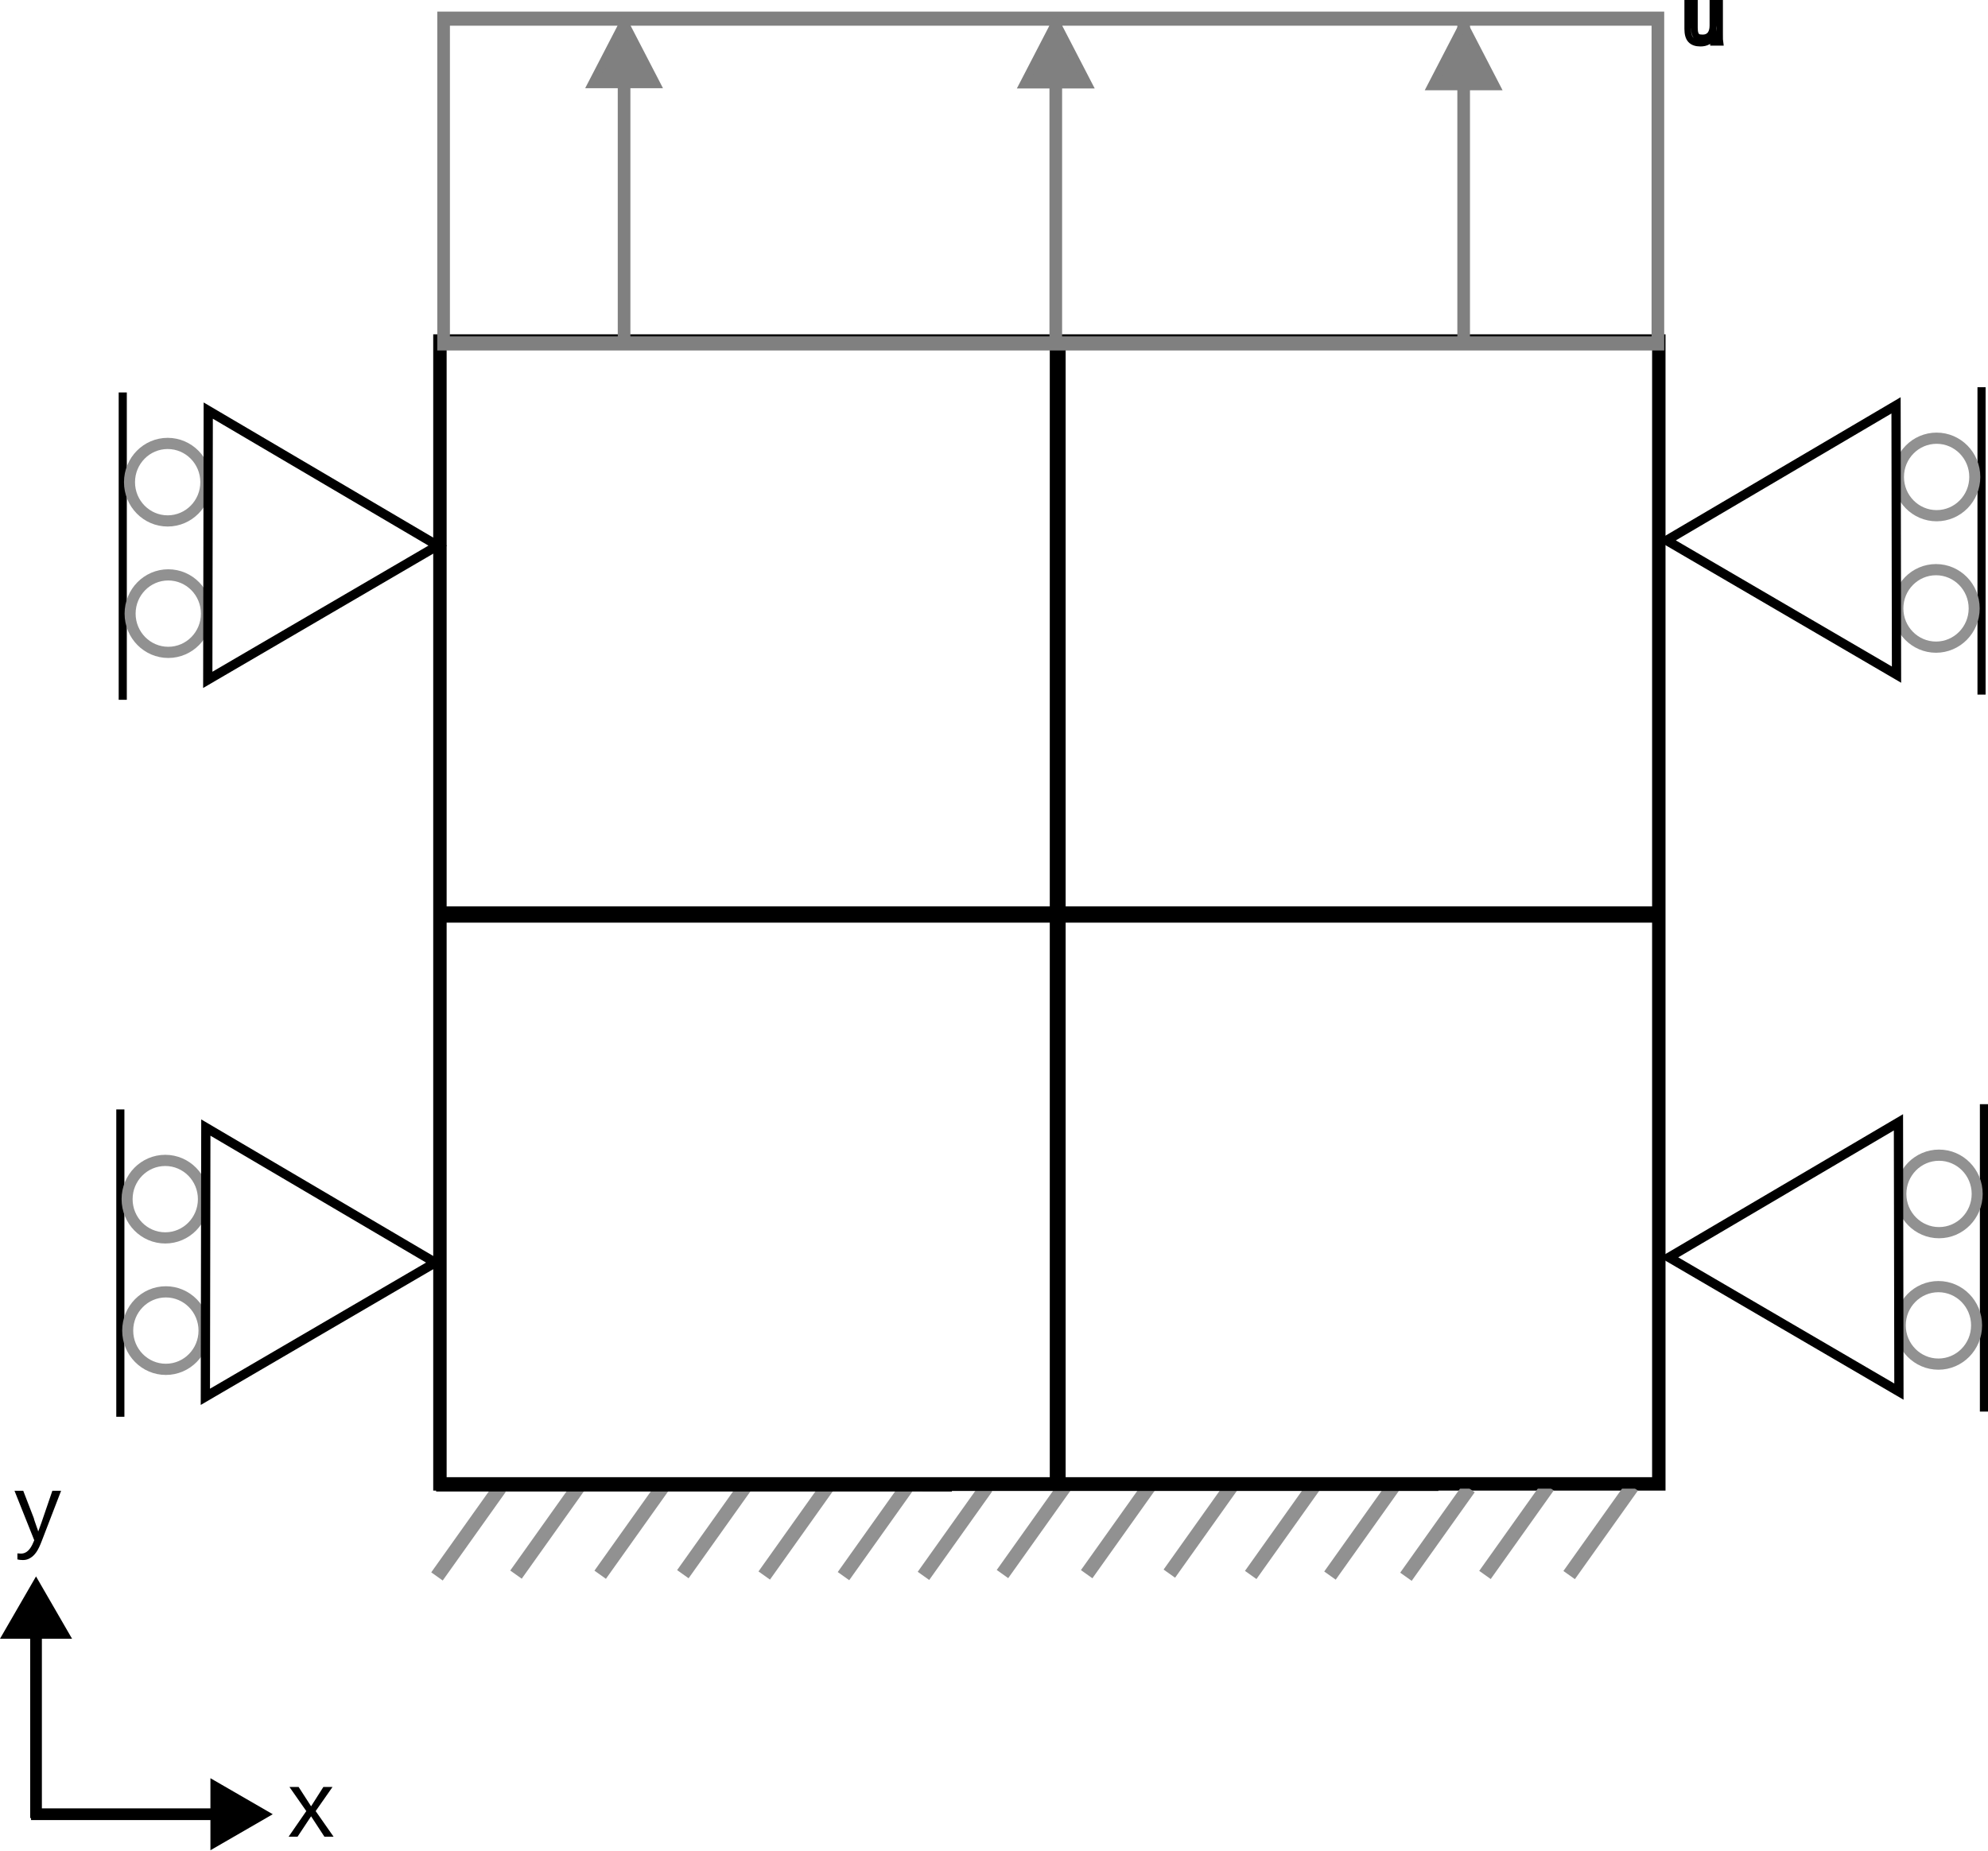
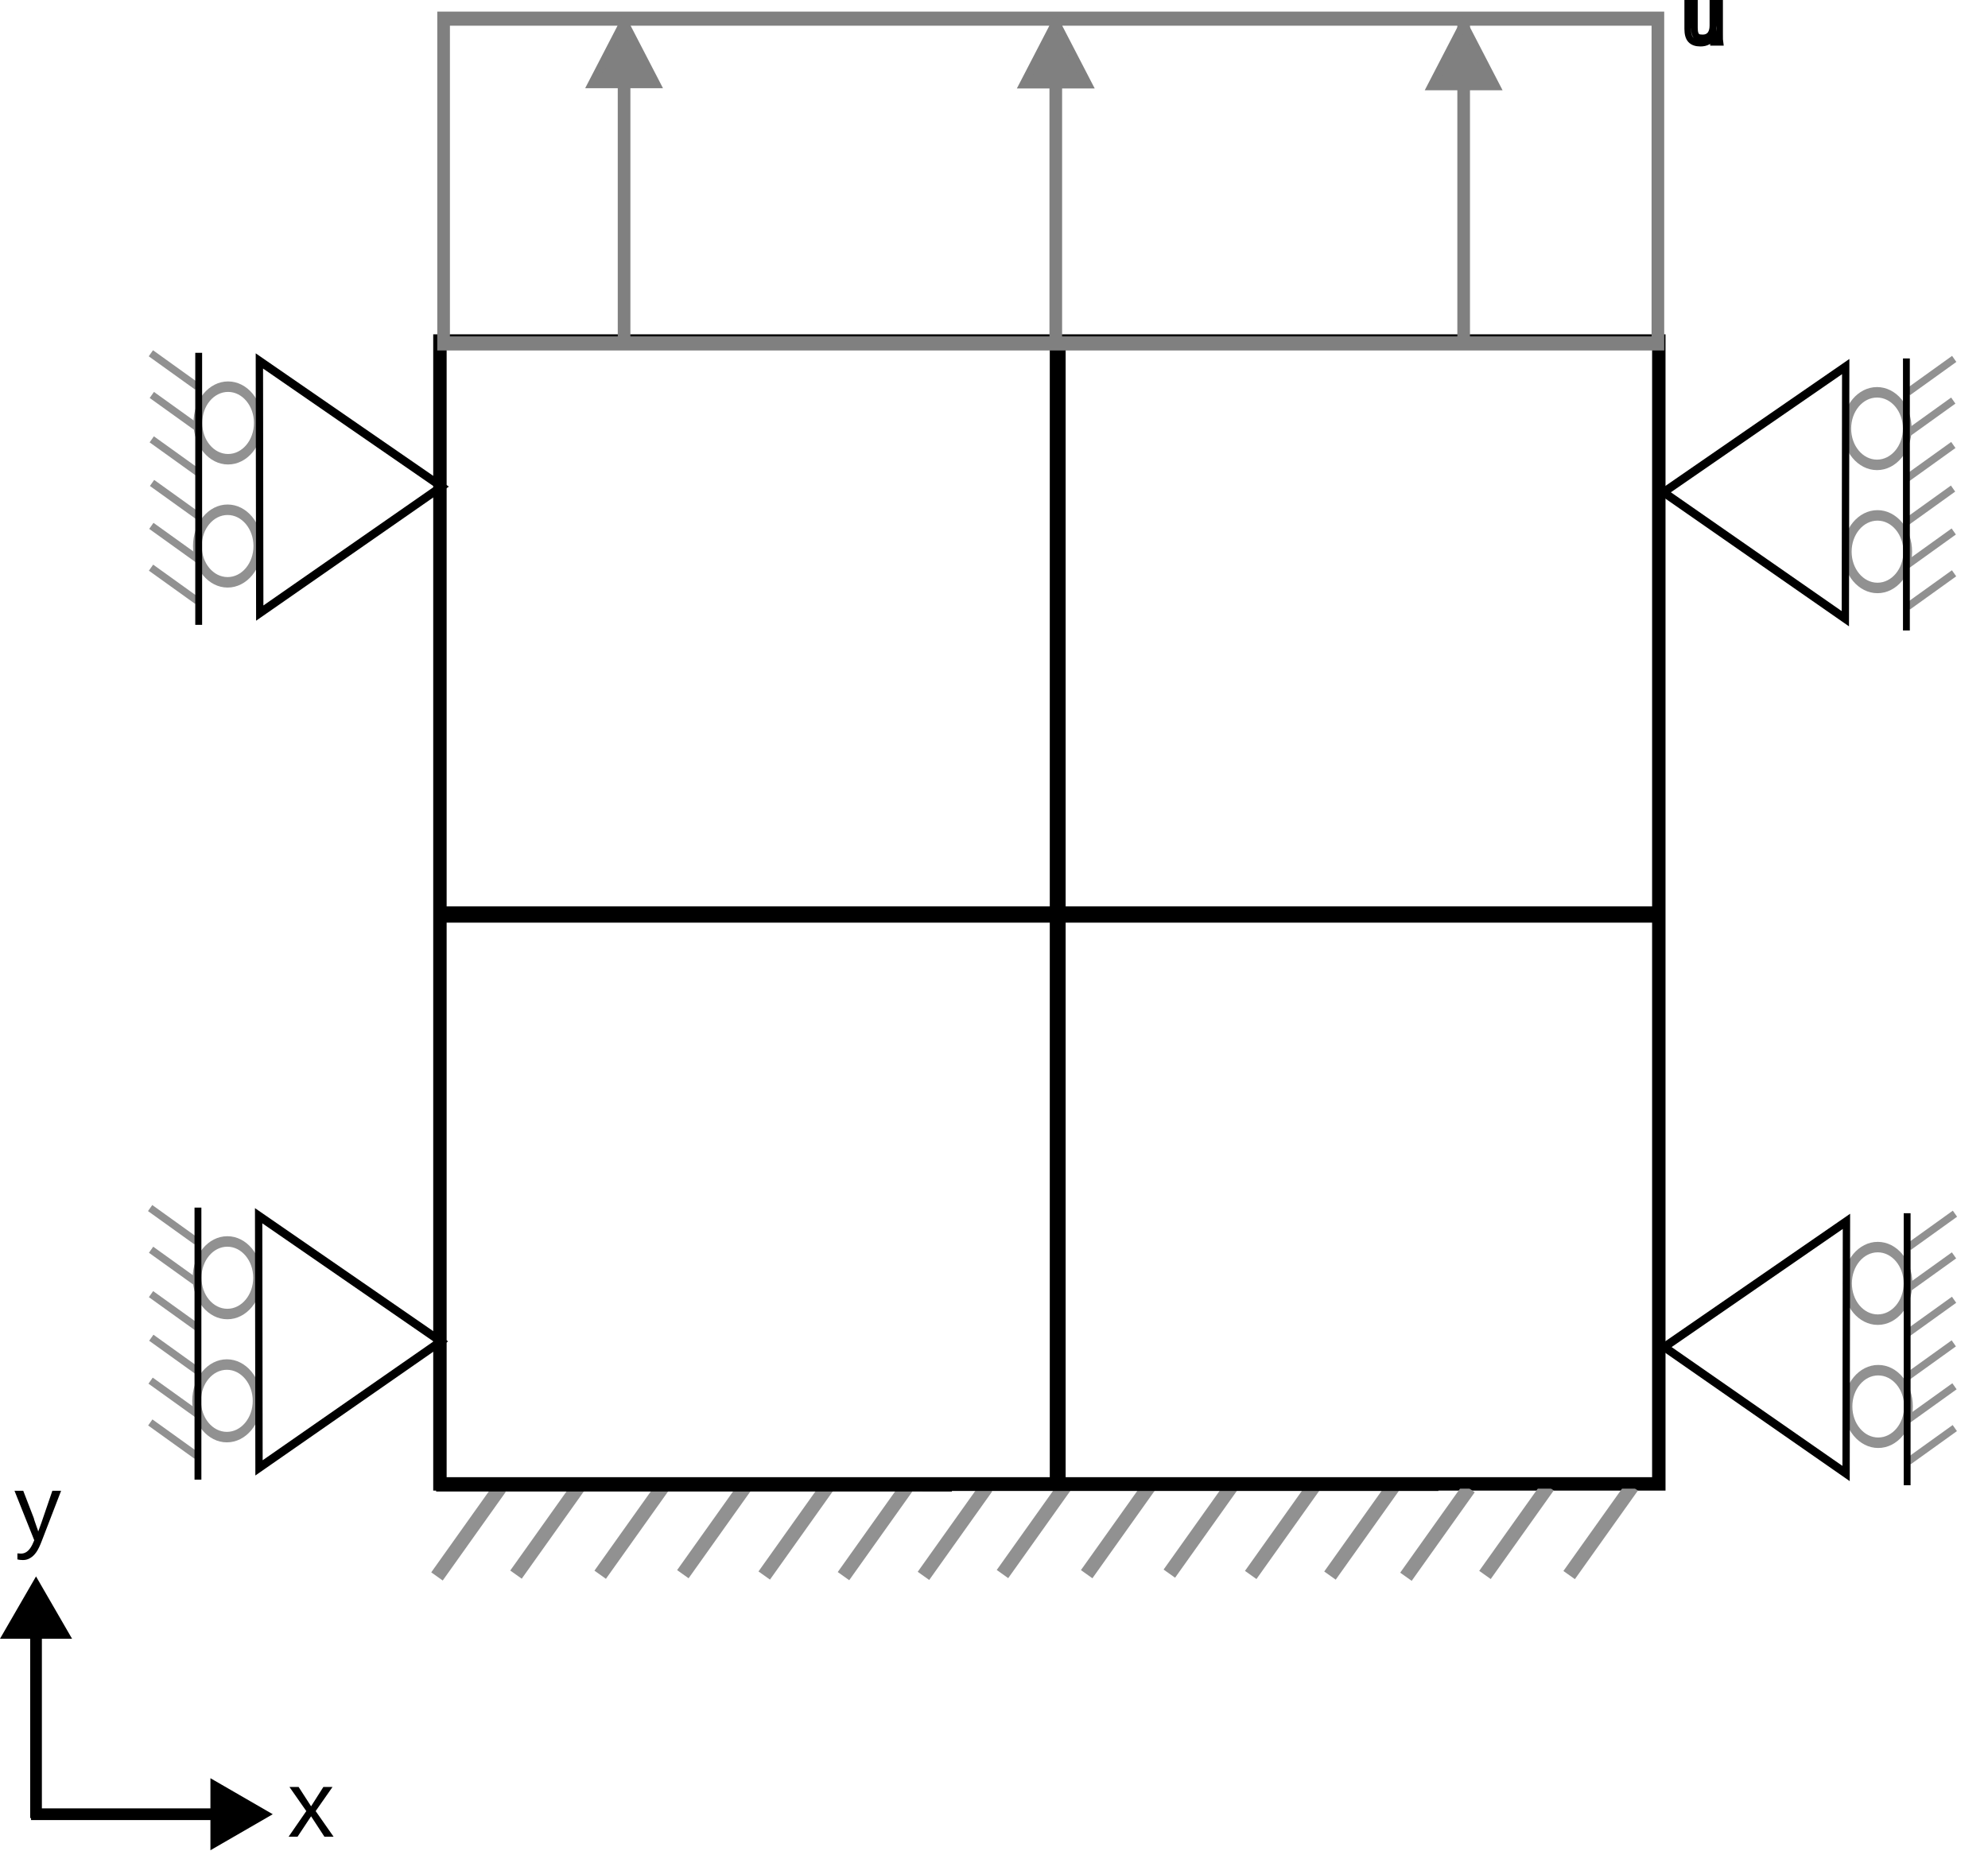
<svg xmlns="http://www.w3.org/2000/svg" width="149.264mm" height="138.938mm" viewBox="0 0 149.264 138.938" version="1.1" id="svg1">
  <defs id="defs1">
    <marker style="overflow:visible" id="Triangle" refX="3" refY="0" orient="auto-start-reverse" markerWidth="1" markerHeight="1" viewBox="0 0 1 1" preserveAspectRatio="xMidYMid" markerUnits="strokeWidth">
      <path transform="scale(0.5)" style="fill:context-stroke;fill-rule:evenodd;stroke:context-stroke;stroke-width:1pt" d="M 5.77,0 -2.88,5 V -5 Z" id="path135" />
    </marker>
    <marker style="overflow:visible" id="Triangle-1" refX="3" refY="0" orient="auto-start-reverse" markerWidth="1" markerHeight="1" viewBox="0 0 1 1" preserveAspectRatio="xMidYMid" markerUnits="strokeWidth">
      <path transform="scale(0.5)" style="fill:context-stroke;fill-rule:evenodd;stroke:context-stroke;stroke-width:1pt" d="M 5.77,0 -2.88,5 V -5 Z" id="path135-7" />
    </marker>
    <marker style="overflow:visible" id="Triangle-1-0" refX="3" refY="0" orient="auto-start-reverse" markerWidth="1" markerHeight="1" viewBox="0 0 1 1" preserveAspectRatio="xMidYMid" markerUnits="strokeWidth">
      <path transform="scale(0.5)" style="fill:context-stroke;fill-rule:evenodd;stroke:context-stroke;stroke-width:1pt" d="M 5.77,0 -2.88,5 V -5 Z" id="path135-7-8" />
    </marker>
    <marker style="overflow:visible" id="Triangle-0" refX="2" refY="0" orient="auto-start-reverse" markerWidth="1" markerHeight="1" viewBox="0 0 1 1" preserveAspectRatio="xMidYMid" markerUnits="strokeWidth">
      <path transform="scale(0.5)" style="fill:context-stroke;fill-rule:evenodd;stroke:context-stroke;stroke-width:1pt" d="M 5.77,0 -2.88,5 V -5 Z" id="path135-2" />
    </marker>
    <marker style="overflow:visible" id="Triangle-0-0" refX="2" refY="0" orient="auto-start-reverse" markerWidth="1" markerHeight="1" viewBox="0 0 1 1" preserveAspectRatio="xMidYMid" markerUnits="strokeWidth">
      <path transform="scale(0.5)" style="fill:context-stroke;fill-rule:evenodd;stroke:context-stroke;stroke-width:1pt" d="M 5.77,0 -2.88,5 V -5 Z" id="path135-2-8" />
    </marker>
  </defs>
  <g id="layer1" transform="translate(-4.233334,-14.18724)">
    <rect style="fill:none;fill-rule:evenodd;stroke:#000000;stroke-width:1.007;stroke-dasharray:none;paint-order:fill markers stroke" id="rect1" width="91.517" height="85.819" x="37.264" y="39.796" />
    <g id="g6" transform="translate(18.59857,73.41366)">
      <path style="fill:none;stroke:#919191;stroke-width:1.058;stroke-opacity:1" d="m 23.176,52.499 -4.732,6.651" id="path2-07" />
      <path style="fill:none;stroke:#919191;stroke-width:1.058;stroke-opacity:1" d="m 29.109,52.363 -4.732,6.651" id="path2-3-4" />
      <path style="fill:none;stroke:#919191;stroke-width:1.058;stroke-opacity:1" d="m 35.43,52.372 -4.732,6.651" id="path2-8-6" />
      <path style="fill:none;stroke:#919191;stroke-width:1.058;stroke-opacity:1" d="M 41.637,52.331 36.905,58.982" id="path2-0-8" />
      <path style="fill:none;stroke:#919191;stroke-width:1.058;stroke-opacity:1" d="m 47.747,52.431 -4.732,6.651" id="path2-5-3" />
      <path style="fill:none;stroke:#919191;stroke-width:1.058;stroke-opacity:1" d="m 53.698,52.477 -4.732,6.651" id="path2-9-8" />
      <path style="fill:#000000;stroke:#000000;stroke-width:0.984;stroke-dasharray:none" d="m 18.379,52.281 h 38.727" id="path6" />
    </g>
    <g id="g6-7" transform="translate(55.12493,73.37214)">
      <path style="fill:none;stroke:#919191;stroke-width:1.058;stroke-opacity:1" d="m 23.176,52.499 -4.732,6.651" id="path2-07-3" />
      <path style="fill:none;stroke:#919191;stroke-width:1.058;stroke-opacity:1" d="m 29.109,52.363 -4.732,6.651" id="path2-3-4-8" />
      <path style="fill:none;stroke:#919191;stroke-width:1.058;stroke-opacity:1" d="m 35.43,52.372 -4.732,6.651" id="path2-8-6-1" />
      <path style="fill:none;stroke:#919191;stroke-width:1.058;stroke-opacity:1" d="M 41.637,52.331 36.905,58.982" id="path2-0-8-9" />
      <path style="fill:none;stroke:#919191;stroke-width:1.058;stroke-opacity:1" d="m 47.747,52.431 -4.732,6.651" id="path2-5-3-5" />
      <path style="fill:none;stroke:#919191;stroke-width:1.058;stroke-opacity:1" d="m 53.698,52.477 -4.732,6.651" id="path2-9-8-5" />
      <path style="fill:#000000;stroke:#000000;stroke-width:0.984;stroke-dasharray:none" d="m 18.379,52.281 h 38.727" id="path6-9" />
    </g>
    <path style="fill:none;stroke:#919191;stroke-width:1.058;stroke-opacity:1" d="m 114.527,125.937 -4.732,6.651" id="path2-07-3-0" />
    <path style="fill:none;stroke:#919191;stroke-width:1.058;stroke-opacity:1" d="m 120.461,125.802 -4.732,6.651" id="path2-3-4-8-7" />
    <path style="fill:none;stroke:#919191;stroke-width:1.058;stroke-opacity:1" d="m 126.781,125.811 -4.732,6.651" id="path2-8-6-1-5" />
    <path style="fill:#000000;stroke:#000000;stroke-width:0.689;stroke-dasharray:none" d="M 109.369,125.629 H 128.38" id="path6-9-0" />
-     <g id="g1" transform="matrix(0,-0.665986,0.6558443,0,39.47946,117.2621)">
-       <path style="fill:#000000;stroke:#000000;stroke-width:0.93;stroke-dasharray:none" d="M 76.453,173.109 H 111.111" id="path6-8" />
-       <g id="g4" transform="translate(2.838468,50.37886)">
-         <ellipse style="fill:none;stroke:#919191;stroke-width:1.262;stroke-opacity:1" id="path3" cx="83.333" cy="117.519" rx="4.369" ry="4.369" />
-         <ellipse style="fill:none;stroke:#919191;stroke-width:1.262;stroke-opacity:1" id="path3-4" cx="98.154" cy="117.588" rx="4.369" ry="4.369" />
-         <path style="fill:none;stroke:#000000;stroke-width:1.058;stroke-opacity:1" id="path1-4" d="m 71.368,57.938 -15.181,0.068 -15.181,0.068 7.532,-13.181 7.532,-13.181 7.649,13.113 z" transform="rotate(0.155888,-20128.008,12897.694)" />
-       </g>
-     </g>
-     <g id="g2" transform="matrix(0,-0.665986,0.6558443,0,39.66004,171.1005)">
-       <path style="fill:#000000;stroke:#000000;stroke-width:0.93;stroke-dasharray:none" d="M 76.453,173.109 H 111.111" id="path6-8-5" />
-       <g id="g4-7" transform="translate(2.838468,50.37886)">
-         <ellipse style="fill:none;stroke:#919191;stroke-width:1.262;stroke-opacity:1" id="path3-41" cx="83.333" cy="117.519" rx="4.369" ry="4.369" />
-         <ellipse style="fill:none;stroke:#919191;stroke-width:1.262;stroke-opacity:1" id="path3-4-6" cx="98.154" cy="117.588" rx="4.369" ry="4.369" />
-         <path style="fill:none;stroke:#000000;stroke-width:1.058;stroke-opacity:1" id="path1-4-9" d="m 71.368,57.938 -15.181,0.068 -15.181,0.068 7.532,-13.181 7.532,-13.181 7.649,13.113 z" transform="rotate(0.155888,-20128.008,12897.694)" />
-       </g>
-     </g>
-     <g id="g2-6" transform="matrix(0,-0.665986,-0.6558443,0,126.9822,117.6545)">
-       <path style="fill:#000000;stroke:#000000;stroke-width:0.93;stroke-dasharray:none" d="M 76.453,173.109 H 111.111" id="path6-8-2" />
-       <g id="g4-0" transform="translate(2.838468,50.37886)">
-         <ellipse style="fill:none;stroke:#919191;stroke-width:1.262;stroke-opacity:1" id="path3-0" cx="83.333" cy="117.519" rx="4.369" ry="4.369" />
-         <ellipse style="fill:none;stroke:#919191;stroke-width:1.262;stroke-opacity:1" id="path3-4-3" cx="98.154" cy="117.588" rx="4.369" ry="4.369" />
-         <path style="fill:none;stroke:#000000;stroke-width:1.058;stroke-opacity:1" id="path1-4-0" d="m 71.368,57.938 -15.181,0.068 -15.181,0.068 7.532,-13.181 7.532,-13.181 7.649,13.113 z" transform="rotate(0.155888,-20128.008,12897.694)" />
-       </g>
-     </g>
-     <g id="g3" transform="matrix(0,-0.665986,-0.6558443,0,126.8016,171.493)">
-       <path style="fill:#000000;stroke:#000000;stroke-width:0.93;stroke-dasharray:none" d="M 76.453,173.109 H 111.111" id="path6-8-5-6" />
-       <g id="g4-7-2" transform="translate(2.838468,50.37886)">
-         <ellipse style="fill:none;stroke:#919191;stroke-width:1.262;stroke-opacity:1" id="path3-41-6" cx="83.333" cy="117.519" rx="4.369" ry="4.369" />
-         <ellipse style="fill:none;stroke:#919191;stroke-width:1.262;stroke-opacity:1" id="path3-4-6-8" cx="98.154" cy="117.588" rx="4.369" ry="4.369" />
-         <path style="fill:none;stroke:#000000;stroke-width:1.058;stroke-opacity:1" id="path1-4-9-3" d="m 71.368,57.938 -15.181,0.068 -15.181,0.068 7.532,-13.181 7.532,-13.181 7.649,13.113 z" transform="rotate(0.155888,-20128.008,12897.694)" />
-       </g>
-     </g>
    <path style="fill:#000000;stroke:#000000;stroke-width:1.191;stroke-dasharray:none" d="M 83.649,126.129 V 39.56" id="path6-8-5-6-4" />
    <path style="fill:#000000;stroke:#000000;stroke-width:1.223;stroke-dasharray:none" d="M 128.905,82.858 H 37.633" id="path6-8-5-6-4-2" />
    <g id="g5" style="stroke:#808080;stroke-opacity:1" transform="matrix(0,1.001897,-0.8973635,0,205.2856,7.613282)">
      <rect style="fill:none;stroke:#808080;stroke-width:1.058;stroke-dasharray:none;stroke-opacity:1" id="rect4" width="24.342" height="101.6" x="7.959" y="85.332" />
      <path style="fill:none;stroke:#808080;stroke-width:1.058;stroke-dasharray:none;stroke-opacity:1;marker-start:url(#Triangle)" d="M 8.124,171.831 H 32.446" id="path4" />
      <path style="fill:none;stroke:#808080;stroke-width:1.058;stroke-dasharray:none;stroke-opacity:1;marker-start:url(#Triangle-1)" d="M 8.14,135.71 H 32.462" id="path4-8" />
      <path style="fill:#808080;fill-opacity:1;stroke:#808080;stroke-width:1.058;stroke-dasharray:none;stroke-opacity:1;marker-start:url(#Triangle-1-0)" d="M 8.277,101.583 H 32.598" id="path4-8-0" />
    </g>
    <text xml:space="preserve" style="font-size:5.644px;font-family:Arial;-inkscape-font-specification:'Arial, Normal';fill:none;fill-rule:evenodd;stroke:#000000;stroke-width:0.5;stroke-dasharray:none;paint-order:fill markers stroke" x="130.593" y="17.364" id="text1">
      <tspan id="tspan1" style="stroke-width:0.5;stroke-dasharray:none" x="130.593" y="17.364">u</tspan>
    </text>
    <g id="g7" transform="translate(-11.38981,-75.29139)">
      <path style="fill:none;stroke:#000000;stroke-width:0.879;stroke-dasharray:none;stroke-opacity:1;marker-start:url(#Triangle-0)" d="M 34.739,225.712 H 17.954" id="path4-89" />
      <path style="fill:none;stroke:#000000;stroke-width:0.879;stroke-dasharray:none;stroke-opacity:1;marker-start:url(#Triangle-0-0)" d="m 18.328,209.218 v 16.785" id="path4-89-7" />
      <text xml:space="preserve" style="font-style:normal;font-variant:normal;font-weight:normal;font-stretch:normal;font-size:7.056px;font-family:Arial;-inkscape-font-specification:'Arial, Normal';font-variant-ligatures:normal;font-variant-caps:normal;font-variant-numeric:normal;font-variant-east-asian:normal;fill:#000000;stroke:#000000;stroke-width:0;stroke-dasharray:none;stroke-opacity:1" x="16.695" y="205.156" id="text5-4">
        <tspan id="tspan6" x="16.695" y="205.156">y</tspan>
      </text>
      <text xml:space="preserve" style="font-style:normal;font-variant:normal;font-weight:normal;font-stretch:normal;font-size:7.056px;font-family:Arial;-inkscape-font-specification:'Arial, Normal';font-variant-ligatures:normal;font-variant-caps:normal;font-variant-numeric:normal;font-variant-east-asian:normal;fill:#000000;stroke:#000000;stroke-width:0;stroke-dasharray:none;stroke-opacity:1" x="37.213" y="227.398" id="text5-4-2">
        <tspan id="tspan7" x="37.213" y="227.398">x</tspan>
      </text>
    </g>
+     <g id="g2" transform="matrix(0,0.6236108,-0.5196017,0,61.13908,8.271534)">
+       <g id="g4" transform="translate(-22.91699,-40.95898)">
+         <ellipse style="fill:none;stroke:#919191;stroke-width:1.262;stroke-opacity:1" id="path3" cx="83.333" cy="117.519" rx="4.369" ry="4.369" />
+         <ellipse style="fill:none;stroke:#919191;stroke-width:1.262;stroke-opacity:1" id="path3-4" cx="98.154" cy="117.588" rx="4.369" ry="4.369" />
+         <path style="fill:none;stroke:#000000;stroke-width:1.058;stroke-opacity:1" id="path1-4" d="m 71.368,57.938 -15.181,0.068 -15.181,0.068 7.532,-13.181 7.532,-13.181 7.649,13.113 z" transform="rotate(0.155888,-20128.008,12897.694)" />
+       </g>
+       <g id="g6-3" transform="matrix(0.8457748,0,0,1.005888,36.42553,28.21828)">
+         <path style="fill:none;stroke:#919191;stroke-width:1.058;stroke-opacity:1" d="m 23.176,52.499 -4.732,6.651" id="path2-07-1" />
+         <path style="fill:none;stroke:#919191;stroke-width:1.058;stroke-opacity:1" d="m 29.109,52.363 -4.732,6.651" id="path2-3-4-4" />
+         <path style="fill:none;stroke:#919191;stroke-width:1.058;stroke-opacity:1" d="m 35.43,52.372 -4.732,6.651" id="path2-8-6-2" />
+         <path style="fill:none;stroke:#919191;stroke-width:1.058;stroke-opacity:1" d="M 41.637,52.331 36.905,58.982" id="path2-0-8-3" />
+         <path style="fill:none;stroke:#919191;stroke-width:1.058;stroke-opacity:1" d="m 47.747,52.431 -4.732,6.651" id="path2-5-3-2" />
+         <path style="fill:none;stroke:#919191;stroke-width:1.058;stroke-opacity:1" d="m 53.698,52.477 -4.732,6.651" id="path2-9-8-1" />
+         <path style="fill:#000000;stroke:#000000;stroke-width:0.984;stroke-dasharray:none" d="m 18.379,52.281 h 38.727" id="path6-5" />
+       </g>
+     </g>
+     <g id="g2-2" transform="matrix(0,0.6236108,-0.5196017,0,61.08347,72.45914)">
+       <g id="g4-9" transform="translate(-22.91699,-40.95898)">
+         <ellipse style="fill:none;stroke:#919191;stroke-width:1.262;stroke-opacity:1" id="path3-5" cx="83.333" cy="117.519" rx="4.369" ry="4.369" />
+         <ellipse style="fill:none;stroke:#919191;stroke-width:1.262;stroke-opacity:1" id="path3-4-1" cx="98.154" cy="117.588" rx="4.369" ry="4.369" />
+         <path style="fill:none;stroke:#000000;stroke-width:1.058;stroke-opacity:1" id="path1-4-9" d="m 71.368,57.938 -15.181,0.068 -15.181,0.068 7.532,-13.181 7.532,-13.181 7.649,13.113 z" transform="rotate(0.155888,-20128.008,12897.694)" />
+       </g>
+       <g id="g6-3-2" transform="matrix(0.8457748,0,0,1.005888,36.42553,28.21828)">
+         <path style="fill:none;stroke:#919191;stroke-width:1.058;stroke-opacity:1" d="m 23.176,52.499 -4.732,6.651" id="path2-07-1-3" />
+         <path style="fill:none;stroke:#919191;stroke-width:1.058;stroke-opacity:1" d="m 29.109,52.363 -4.732,6.651" id="path2-3-4-4-6" />
+         <path style="fill:none;stroke:#919191;stroke-width:1.058;stroke-opacity:1" d="m 35.43,52.372 -4.732,6.651" id="path2-8-6-2-1" />
+         <path style="fill:none;stroke:#919191;stroke-width:1.058;stroke-opacity:1" d="M 41.637,52.331 36.905,58.982" id="path2-0-8-3-4" />
+         <path style="fill:none;stroke:#919191;stroke-width:1.058;stroke-opacity:1" d="m 47.747,52.431 -4.732,6.651" id="path2-5-3-2-6" />
+         <path style="fill:none;stroke:#919191;stroke-width:1.058;stroke-opacity:1" d="m 53.698,52.477 -4.732,6.651" id="path2-9-8-1-2" />
+         <path style="fill:#000000;stroke:#000000;stroke-width:0.984;stroke-dasharray:none" d="m 18.379,52.281 h 38.727" id="path6-5-2" />
+       </g>
+     </g>
+     <g id="g2-29" transform="matrix(0,0.6236108,0.5196017,0,105.3832,8.69454)">
+       <g id="g4-99" transform="translate(-22.91699,-40.95898)">
+         <ellipse style="fill:none;stroke:#919191;stroke-width:1.262;stroke-opacity:1" id="path3-42" cx="83.333" cy="117.519" rx="4.369" ry="4.369" />
+         <ellipse style="fill:none;stroke:#919191;stroke-width:1.262;stroke-opacity:1" id="path3-4-0" cx="98.154" cy="117.588" rx="4.369" ry="4.369" />
+         <path style="fill:none;stroke:#000000;stroke-width:1.058;stroke-opacity:1" id="path1-4-6" d="m 71.368,57.938 -15.181,0.068 -15.181,0.068 7.532,-13.181 7.532,-13.181 7.649,13.113 z" transform="rotate(0.155888,-20128.008,12897.694)" />
+       </g>
+       <g id="g6-3-5" transform="matrix(0.8457748,0,0,1.005888,36.42553,28.21828)">
+         <path style="fill:none;stroke:#919191;stroke-width:1.058;stroke-opacity:1" d="m 23.176,52.499 -4.732,6.651" id="path2-07-1-37" />
+         <path style="fill:none;stroke:#919191;stroke-width:1.058;stroke-opacity:1" d="m 29.109,52.363 -4.732,6.651" id="path2-3-4-4-3" />
+         <path style="fill:none;stroke:#919191;stroke-width:1.058;stroke-opacity:1" d="m 35.43,52.372 -4.732,6.651" id="path2-8-6-2-9" />
+         <path style="fill:none;stroke:#919191;stroke-width:1.058;stroke-opacity:1" d="M 41.637,52.331 36.905,58.982" id="path2-0-8-3-1" />
+         <path style="fill:none;stroke:#919191;stroke-width:1.058;stroke-opacity:1" d="m 47.747,52.431 -4.732,6.651" id="path2-5-3-2-3" />
+         <path style="fill:none;stroke:#919191;stroke-width:1.058;stroke-opacity:1" d="m 53.698,52.477 -4.732,6.651" id="path2-9-8-1-1" />
+         <path style="fill:#000000;stroke:#000000;stroke-width:0.984;stroke-dasharray:none" d="m 18.379,52.281 h 38.727" id="path6-5-8" />
+       </g>
+     </g>
+     <g id="g2-2-7" transform="matrix(0,0.6236108,0.5196017,0,105.4388,72.88215)">
+       <g id="g4-9-5" transform="translate(-22.91699,-40.95898)">
+         <ellipse style="fill:none;stroke:#919191;stroke-width:1.262;stroke-opacity:1" id="path3-5-8" cx="83.333" cy="117.519" rx="4.369" ry="4.369" />
+         <ellipse style="fill:none;stroke:#919191;stroke-width:1.262;stroke-opacity:1" id="path3-4-1-3" cx="98.154" cy="117.588" rx="4.369" ry="4.369" />
+         <path style="fill:none;stroke:#000000;stroke-width:1.058;stroke-opacity:1" id="path1-4-9-3" d="m 71.368,57.938 -15.181,0.068 -15.181,0.068 7.532,-13.181 7.532,-13.181 7.649,13.113 z" transform="rotate(0.155888,-20128.008,12897.694)" />
+       </g>
+       <g id="g6-3-2-2" transform="matrix(0.8457748,0,0,1.005888,36.42553,28.21828)">
+         <path style="fill:none;stroke:#919191;stroke-width:1.058;stroke-opacity:1" d="m 23.176,52.499 -4.732,6.651" id="path2-07-1-3-1" />
+         <path style="fill:none;stroke:#919191;stroke-width:1.058;stroke-opacity:1" d="m 29.109,52.363 -4.732,6.651" id="path2-3-4-4-6-5" />
+         <path style="fill:none;stroke:#919191;stroke-width:1.058;stroke-opacity:1" d="m 35.43,52.372 -4.732,6.651" id="path2-8-6-2-1-9" />
+         <path style="fill:none;stroke:#919191;stroke-width:1.058;stroke-opacity:1" d="M 41.637,52.331 36.905,58.982" id="path2-0-8-3-4-1" />
+         <path style="fill:none;stroke:#919191;stroke-width:1.058;stroke-opacity:1" d="m 47.747,52.431 -4.732,6.651" id="path2-5-3-2-6-9" />
+         <path style="fill:none;stroke:#919191;stroke-width:1.058;stroke-opacity:1" d="m 53.698,52.477 -4.732,6.651" id="path2-9-8-1-2-8" />
+         <path style="fill:#000000;stroke:#000000;stroke-width:0.984;stroke-dasharray:none" d="m 18.379,52.281 h 38.727" id="path6-5-2-1" />
+       </g>
+     </g>
  </g>
</svg>
